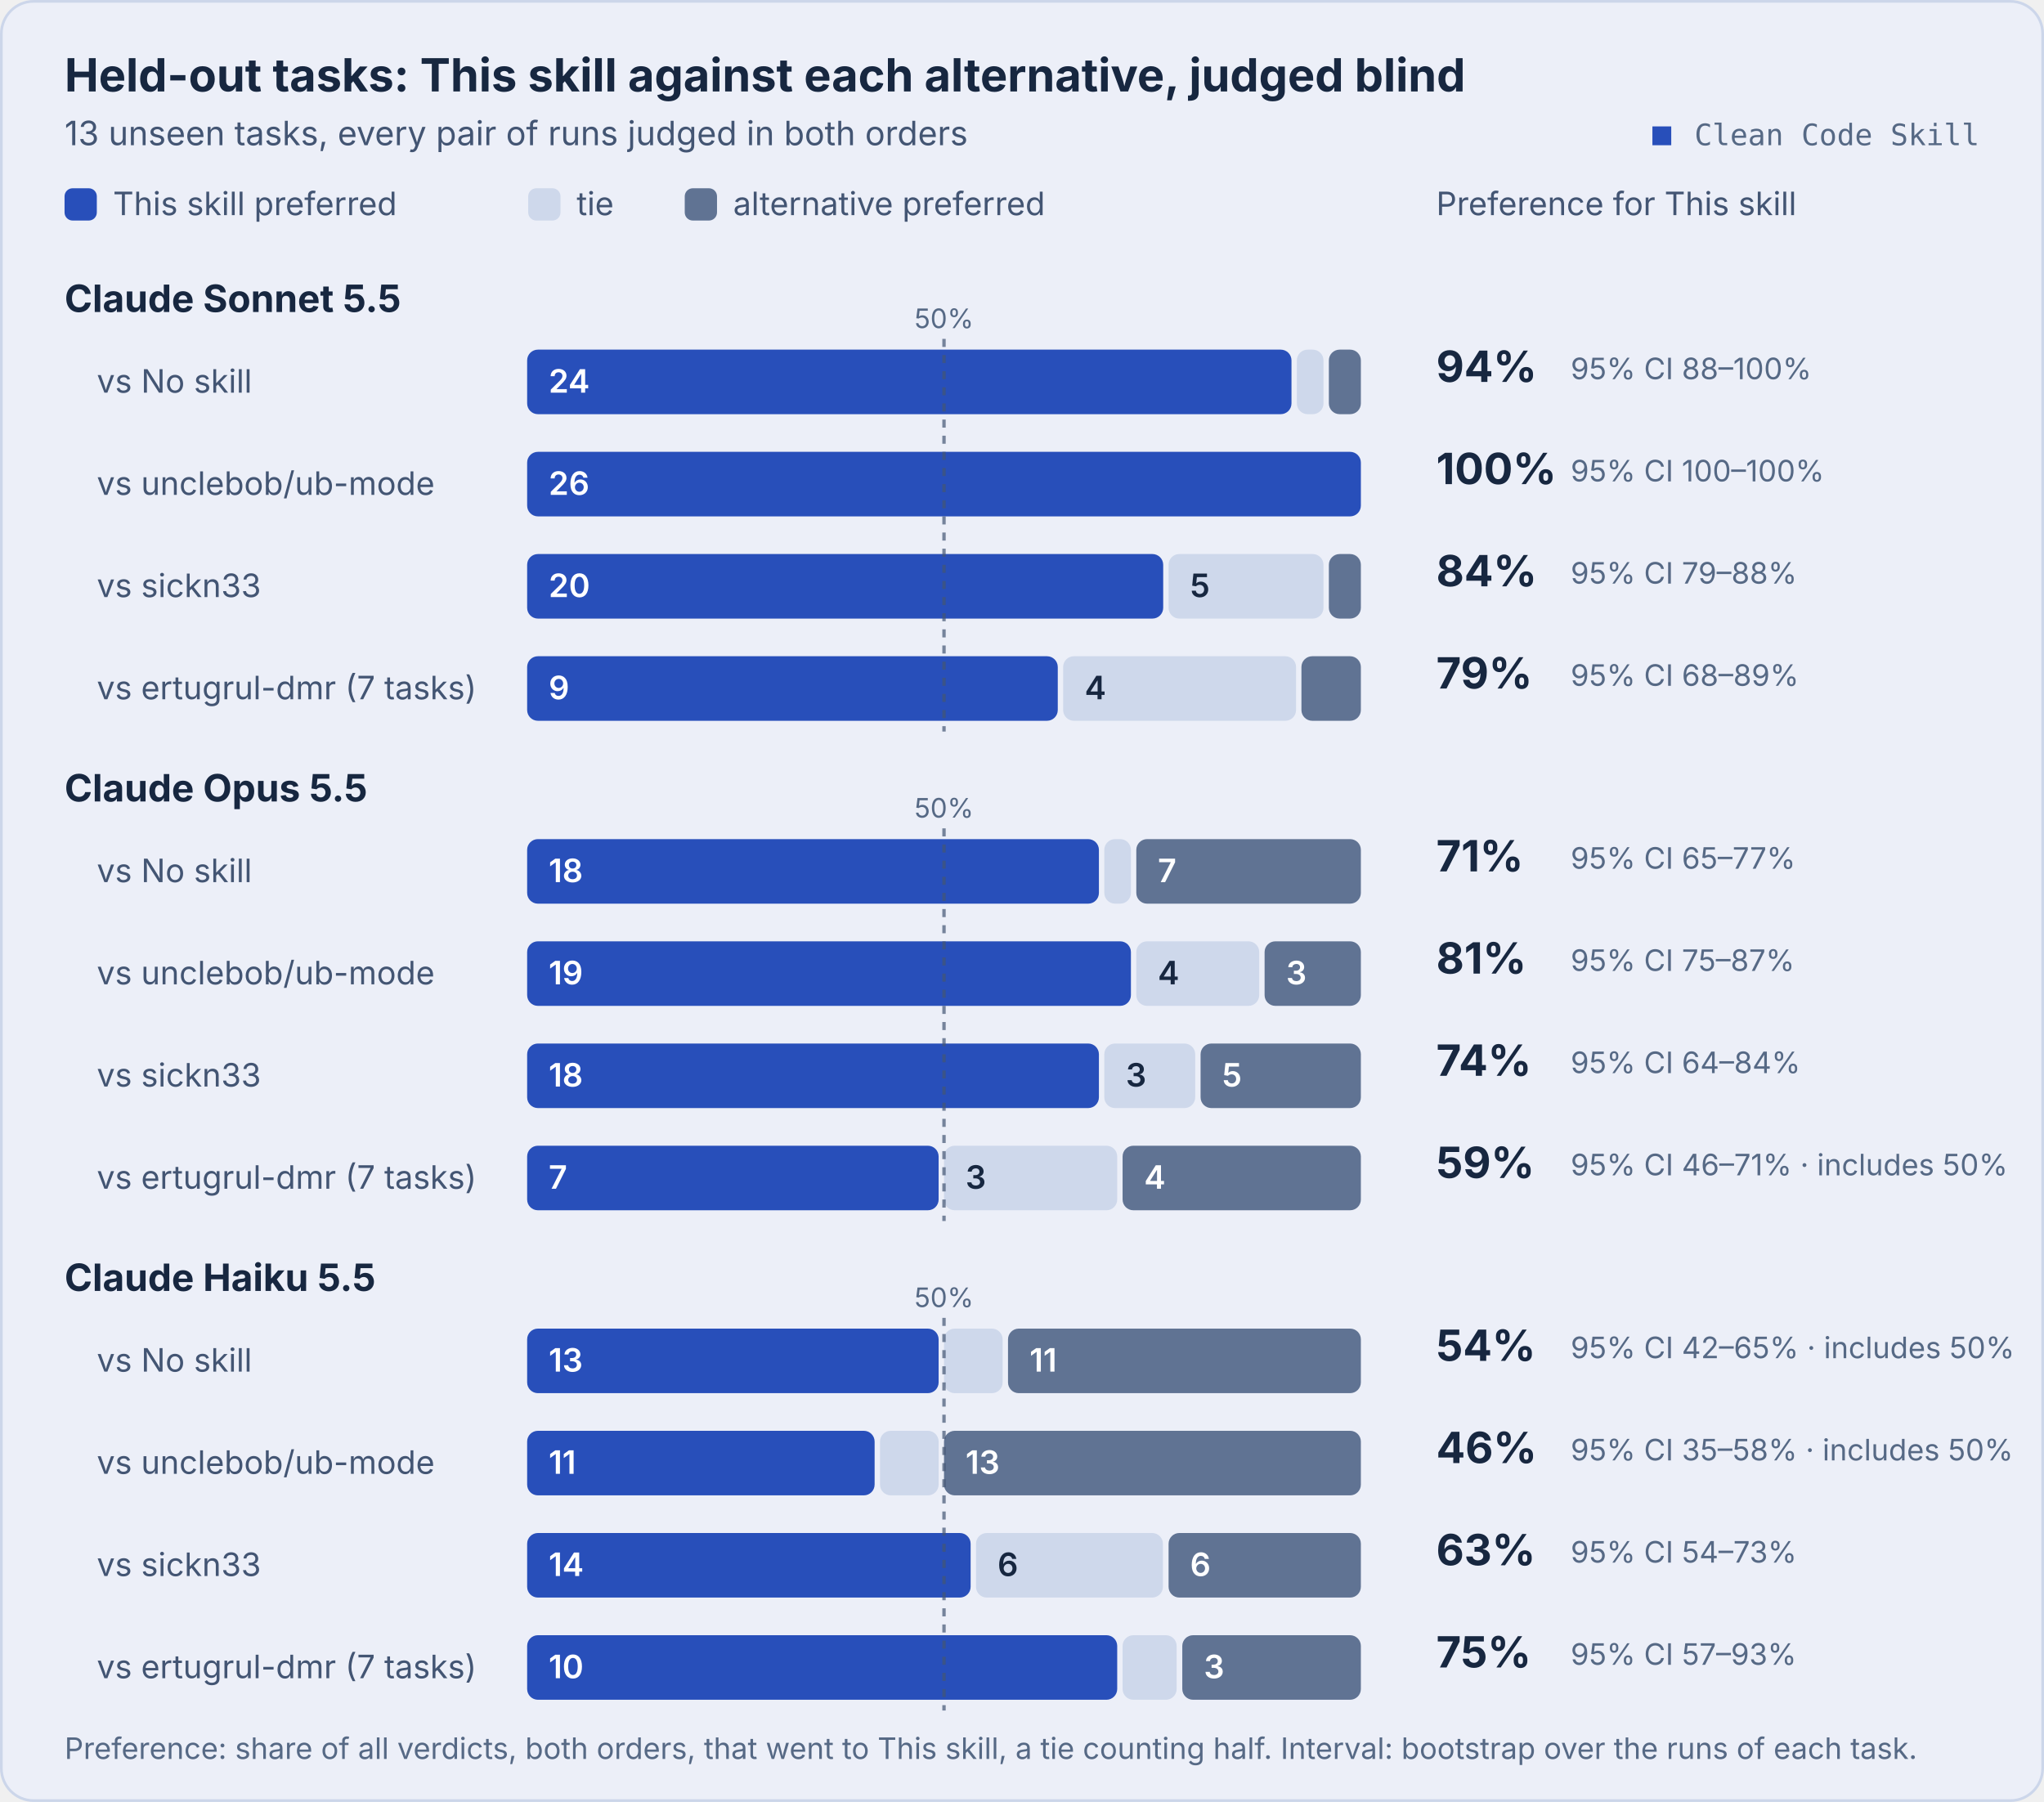
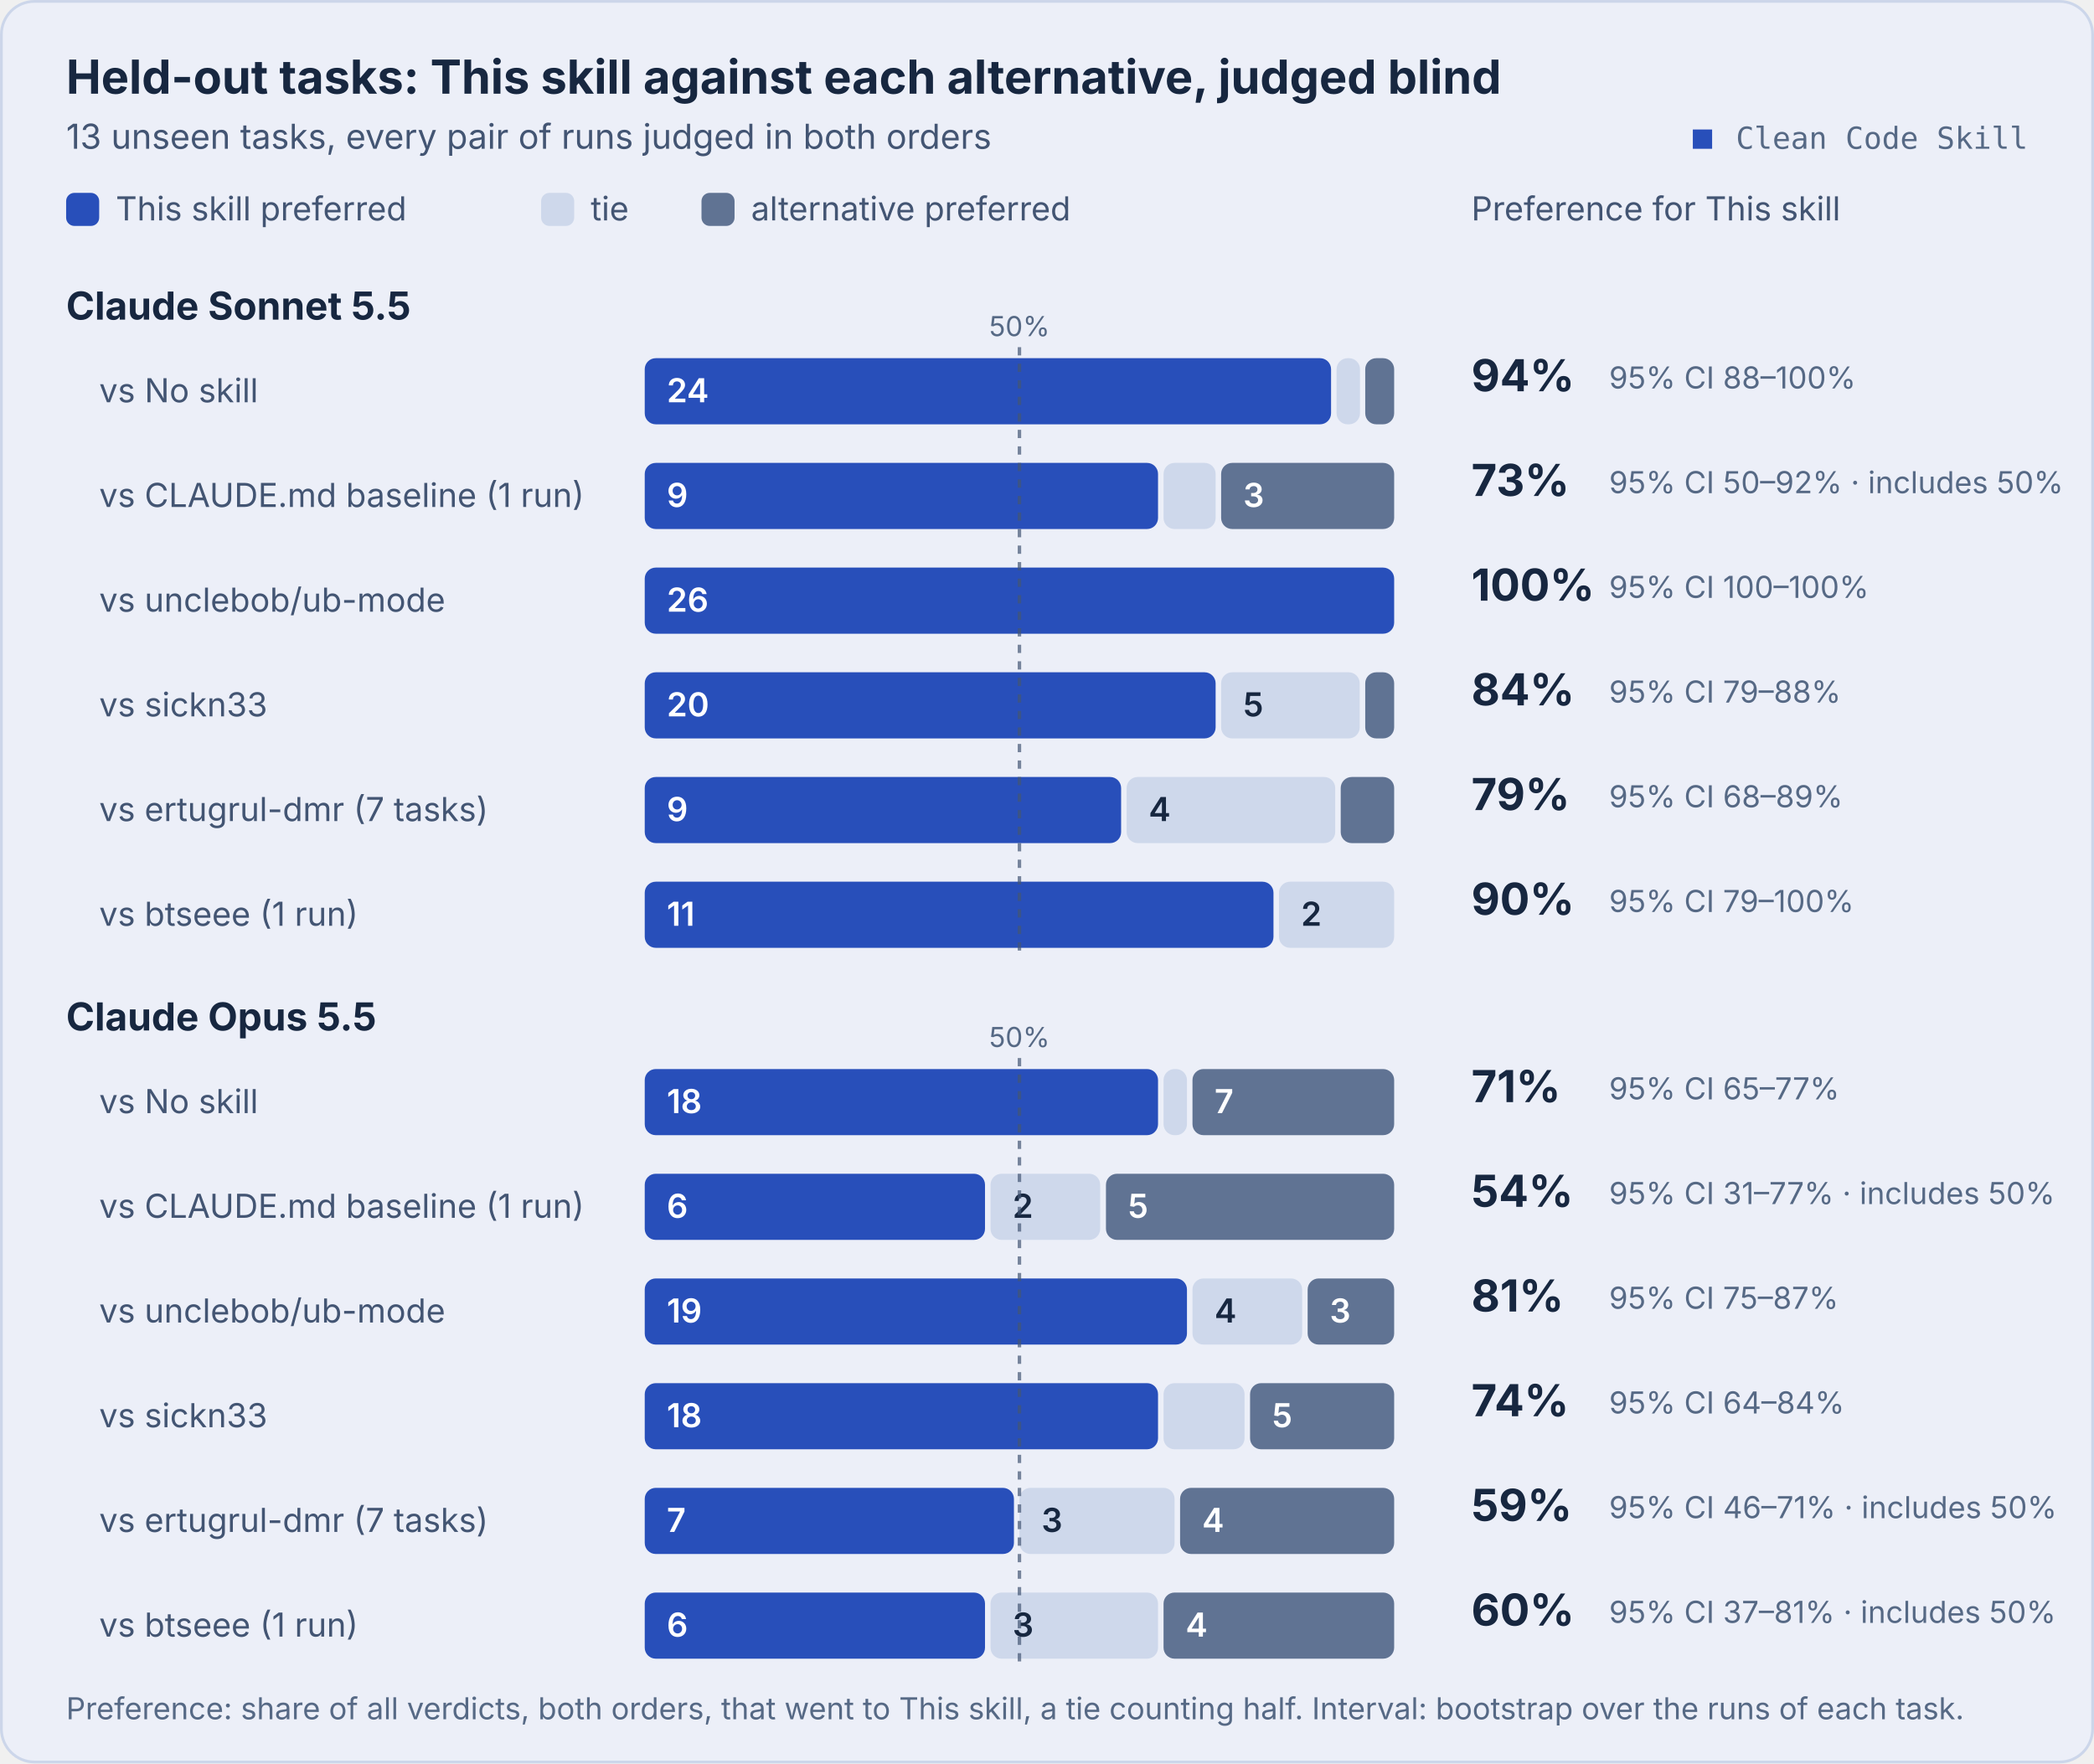
- <svg xmlns="http://www.w3.org/2000/svg" width="760" height="670" viewBox="0 0 760 670" role="img" aria-labelledby="t">
+ <svg xmlns="http://www.w3.org/2000/svg" width="760" height="640" viewBox="0 0 760 640" role="img" aria-labelledby="t">
  <style>text{font-family:Inter, ui-sans-serif, system-ui, -apple-system, 'Segoe UI', Roboto, sans-serif} .mono{font-family:'Cascadia Code', 'JetBrains Mono', 'SF Mono', Consolas, monospace} .bg{fill:#eceff8} .frame{stroke:#ccd6ea} .ink{fill:#172740} .ink2{fill:#435573} .muted{fill:#566985} .grid{stroke:#ccd6ea} .bar{fill:#ced8eb} .accent{fill:#284fba} .axis{stroke:#adbbd5} .ref{stroke:#435573} .bar-strong{fill:#607393} .on-accent{fill:#ffffff} .on-bar{fill:#172740} .on-bar-strong{fill:#ffffff} .seq-0{fill:#e1e8fb} .on-seq-0{fill:#172740} .seq-1{fill:#c3d2f5} .on-seq-1{fill:#172740} .seq-2{fill:#a0b9eb} .on-seq-2{fill:#172740} .seq-3{fill:#7b9adf} .on-seq-3{fill:#172740} .seq-4{fill:#4b6fc8} .on-seq-4{fill:#ffffff} .seq-5{fill:#284fba} .on-seq-5{fill:#ffffff} @media (prefers-color-scheme: dark){.bg{fill:#172740} .frame{stroke:#2c4260} .ink{fill:#f3f6fc} .ink2{fill:#cbd5e7} .muted{fill:#aabad5} .grid{stroke:#2c4260} .bar{fill:#354d71} .accent{fill:#8fabff} .axis{stroke:#4b6386} .ref{stroke:#cbd5e7} .bar-strong{fill:#536c90} .on-accent{fill:#172740} .on-bar{fill:#f3f6fc} .on-bar-strong{fill:#ffffff} .seq-0{fill:#22395b} .on-seq-0{fill:#f3f6fc} .seq-1{fill:#2b4674} .on-seq-1{fill:#f3f6fc} .seq-2{fill:#385a95} .on-seq-2{fill:#f3f6fc} .seq-3{fill:#4269a9} .on-seq-3{fill:#f3f6fc} .seq-4{fill:#8fabff} .on-seq-4{fill:#172740} .seq-5{fill:#b4c9ff} .on-seq-5{fill:#172740}}</style>
-   <rect class="bg frame" x="0.5" y="0.5" width="759" height="669" rx="12" stroke-width="1" />
+   <rect class="bg frame" x="0.5" y="0.5" width="759" height="639" rx="12" stroke-width="1" />
  <text class="ink" x="24" y="34" font-size="17" font-weight="700">Held-out tasks: This skill against each alternative, judged blind</text>
  <text class="ink2" x="24" y="54" font-size="12.5">13 unseen tasks, every pair of runs judged in both orders</text>
  <rect class="accent" x="614.4" y="47" width="7" height="7" />
  <text class="muted mono" x="736" y="54" font-size="11" text-anchor="end">Clean Code Skill</text>
  <rect class="accent" x="24.0" y="70" width="12" height="12" rx="3" />
  <text class="ink2" x="42.0" y="80.0" font-size="12">This skill preferred</text>
  <rect class="bar" x="196.4" y="70" width="12" height="12" rx="3" />
  <text class="ink2" x="214.4" y="80.0" font-size="12">tie</text>
  <rect class="bar-strong" x="254.6" y="70" width="12" height="12" rx="3" />
  <text class="ink2" x="272.6" y="80.0" font-size="12">alternative preferred</text>
  <text class="ink2" x="534.0" y="80.0" font-size="12">Preference for This skill</text>
  <text class="ink" x="24.0" y="116.0" font-size="14" font-weight="700">Claude Sonnet 5.5</text>
-   <text class="muted" x="351.0" y="122.0" font-size="10" text-anchor="middle">50%</text>
+   <text class="muted" x="370.0" y="122.0" font-size="10" text-anchor="middle">50%</text>
  <text class="ink2" x="36.0" y="146.0" font-size="12">vs No skill</text>
  <g>
-     <rect class="accent" x="196.0" y="130" width="284.2" height="24" rx="4" />
-     <text class="on-accent" x="204.0" y="146.0" font-size="12" font-weight="600">24</text>
+     <rect class="accent" x="234.0" y="130" width="249.1" height="24" rx="4" />
+     <text class="on-accent" x="242.0" y="146.0" font-size="12" font-weight="600">24</text>
  </g>
  <g>
-     <rect class="bar" x="482.2" y="130" width="9.9" height="24" rx="4" />
+     <rect class="bar" x="485.1" y="130" width="8.5" height="24" rx="4" />
  </g>
  <g>
-     <rect class="bar-strong" x="494.1" y="130" width="11.9" height="24" rx="4" />
+     <rect class="bar-strong" x="495.5" y="130" width="10.5" height="24" rx="4" />
  </g>
  <text class="ink" x="534.0" y="142.0" font-size="16" font-weight="700">94%</text>
  <text class="muted" x="584.0" y="141.0" font-size="11">95% CI 88–100%</text>
-   <text class="ink2" x="36.0" y="184.0" font-size="12">vs unclebob/ub-mode</text>
+   <text class="ink2" x="36.0" y="184.0" font-size="12">vs CLAUDE.md baseline (1 run)</text>
  <g>
-     <rect class="accent" x="196.0" y="168" width="310.0" height="24" rx="4" />
-     <text class="on-accent" x="204.0" y="184.0" font-size="12" font-weight="600">26</text>
-   </g>
-   <text class="ink" x="534.0" y="180.0" font-size="16" font-weight="700">100%</text>
-   <text class="muted" x="584.0" y="179.0" font-size="11">95% CI 100–100%</text>
-   <text class="ink2" x="36.0" y="222.0" font-size="12">vs sickn33</text>
-   <g>
-     <rect class="accent" x="196.0" y="206" width="236.5" height="24" rx="4" />
-     <text class="on-accent" x="204.0" y="222.0" font-size="12" font-weight="600">20</text>
+     <rect class="accent" x="234.0" y="168" width="186.3" height="24" rx="4" />
+     <text class="on-accent" x="242.0" y="184.0" font-size="12" font-weight="600">9</text>
  </g>
  <g>
-     <rect class="bar" x="434.5" y="206" width="57.6" height="24" rx="4" />
-     <text class="on-bar" x="442.5" y="222.0" font-size="12" font-weight="600">5</text>
+     <rect class="bar" x="422.3" y="168" width="18.9" height="24" rx="4" />
  </g>
  <g>
-     <rect class="bar-strong" x="494.1" y="206" width="11.9" height="24" rx="4" />
+     <rect class="bar-strong" x="443.2" y="168" width="62.8" height="24" rx="4" />
+     <text class="on-bar-strong" x="451.2" y="184.0" font-size="12" font-weight="600">3</text>
  </g>
-   <text class="ink" x="534.0" y="218.0" font-size="16" font-weight="700">84%</text>
-   <text class="muted" x="584.0" y="217.0" font-size="11">95% CI 79–88%</text>
-   <text class="ink2" x="36.0" y="260.0" font-size="12">vs ertugrul-dmr (7 tasks)</text>
+   <text class="ink" x="534.0" y="180.0" font-size="16" font-weight="700">73%</text>
+   <text class="muted" x="584.0" y="179.0" font-size="11">95% CI 50–92% · includes 50%</text>
+   <text class="ink2" x="36.0" y="222.0" font-size="12">vs unclebob/ub-mode</text>
  <g>
-     <rect class="accent" x="196.0" y="244" width="197.3" height="24" rx="4" />
-     <text class="on-accent" x="204.0" y="260.0" font-size="12" font-weight="600">9</text>
+     <rect class="accent" x="234.0" y="206" width="272.0" height="24" rx="4" />
+     <text class="on-accent" x="242.0" y="222.0" font-size="12" font-weight="600">26</text>
+   </g>
+   <text class="ink" x="534.0" y="218.0" font-size="16" font-weight="700">100%</text>
+   <text class="muted" x="584.0" y="217.0" font-size="11">95% CI 100–100%</text>
+   <text class="ink2" x="36.0" y="260.0" font-size="12">vs sickn33</text>
+   <g>
+     <rect class="accent" x="234.0" y="244" width="207.2" height="24" rx="4" />
+     <text class="on-accent" x="242.0" y="260.0" font-size="12" font-weight="600">20</text>
  </g>
  <g>
-     <rect class="bar" x="395.3" y="244" width="86.6" height="24" rx="4" />
-     <text class="on-bar" x="403.3" y="260.0" font-size="12" font-weight="600">4</text>
+     <rect class="bar" x="443.2" y="244" width="50.3" height="24" rx="4" />
+     <text class="on-bar" x="451.2" y="260.0" font-size="12" font-weight="600">5</text>
  </g>
  <g>
-     <rect class="bar-strong" x="483.9" y="244" width="22.1" height="24" rx="4" />
+     <rect class="bar-strong" x="495.5" y="244" width="10.5" height="24" rx="4" />
  </g>
-   <text class="ink" x="534.0" y="256.0" font-size="16" font-weight="700">79%</text>
-   <text class="muted" x="584.0" y="255.0" font-size="11">95% CI 68–89%</text>
-   <line class="ref" x1="351.0" y1="126" x2="351.0" y2="272" stroke-width="1.25" stroke-dasharray="3 3" opacity="0.7" />
-   <text class="ink" x="24.0" y="298.0" font-size="14" font-weight="700">Claude Opus 5.5</text>
-   <text class="muted" x="351.0" y="304.0" font-size="10" text-anchor="middle">50%</text>
-   <text class="ink2" x="36.0" y="328.0" font-size="12">vs No skill</text>
+   <text class="ink" x="534.0" y="256.0" font-size="16" font-weight="700">84%</text>
+   <text class="muted" x="584.0" y="255.0" font-size="11">95% CI 79–88%</text>
+   <text class="ink2" x="36.0" y="298.0" font-size="12">vs ertugrul-dmr (7 tasks)</text>
  <g>
-     <rect class="accent" x="196.0" y="312" width="212.6" height="24" rx="4" />
-     <text class="on-accent" x="204.0" y="328.0" font-size="12" font-weight="600">18</text>
+     <rect class="accent" x="234.0" y="282" width="172.9" height="24" rx="4" />
+     <text class="on-accent" x="242.0" y="298.0" font-size="12" font-weight="600">9</text>
  </g>
  <g>
-     <rect class="bar" x="410.6" y="312" width="9.9" height="24" rx="4" />
+     <rect class="bar" x="408.9" y="282" width="75.7" height="24" rx="4" />
+     <text class="on-bar" x="416.9" y="298.0" font-size="12" font-weight="600">4</text>
  </g>
  <g>
-     <rect class="bar-strong" x="422.5" y="312" width="83.5" height="24" rx="4" />
-     <text class="on-bar-strong" x="430.5" y="328.0" font-size="12" font-weight="600">7</text>
+     <rect class="bar-strong" x="486.6" y="282" width="19.4" height="24" rx="4" />
  </g>
-   <text class="ink" x="534.0" y="324.0" font-size="16" font-weight="700">71%</text>
-   <text class="muted" x="584.0" y="323.0" font-size="11">95% CI 65–77%</text>
-   <text class="ink2" x="36.0" y="366.0" font-size="12">vs unclebob/ub-mode</text>
+   <text class="ink" x="534.0" y="294.0" font-size="16" font-weight="700">79%</text>
+   <text class="muted" x="584.0" y="293.0" font-size="11">95% CI 68–89%</text>
+   <text class="ink2" x="36.0" y="336.0" font-size="12">vs btseee (1 run)</text>
  <g>
-     <rect class="accent" x="196.0" y="350" width="224.5" height="24" rx="4" />
-     <text class="on-accent" x="204.0" y="366.0" font-size="12" font-weight="600">19</text>
+     <rect class="accent" x="234.0" y="320" width="228.2" height="24" rx="4" />
+     <text class="on-accent" x="242.0" y="336.0" font-size="12" font-weight="600">11</text>
  </g>
  <g>
-     <rect class="bar" x="422.5" y="350" width="45.7" height="24" rx="4" />
-     <text class="on-bar" x="430.5" y="366.0" font-size="12" font-weight="600">4</text>
+     <rect class="bar" x="464.2" y="320" width="41.8" height="24" rx="4" />
+     <text class="on-bar" x="472.2" y="336.0" font-size="12" font-weight="600">2</text>
+   </g>
+   <text class="ink" x="534.0" y="332.0" font-size="16" font-weight="700">90%</text>
+   <text class="muted" x="584.0" y="331.0" font-size="11">95% CI 79–100%</text>
+   <line class="ref" x1="370.0" y1="126" x2="370.0" y2="348" stroke-width="1.25" stroke-dasharray="3 3" opacity="0.7" />
+   <text class="ink" x="24.0" y="374.0" font-size="14" font-weight="700">Claude Opus 5.5</text>
+   <text class="muted" x="370.0" y="380.0" font-size="10" text-anchor="middle">50%</text>
+   <text class="ink2" x="36.0" y="404.0" font-size="12">vs No skill</text>
+   <g>
+     <rect class="accent" x="234.0" y="388" width="186.3" height="24" rx="4" />
+     <text class="on-accent" x="242.0" y="404.0" font-size="12" font-weight="600">18</text>
  </g>
  <g>
-     <rect class="bar-strong" x="470.2" y="350" width="35.8" height="24" rx="4" />
-     <text class="on-bar-strong" x="478.2" y="366.0" font-size="12" font-weight="600">3</text>
-   </g>
-   <text class="ink" x="534.0" y="362.0" font-size="16" font-weight="700">81%</text>
-   <text class="muted" x="584.0" y="361.0" font-size="11">95% CI 75–87%</text>
-   <text class="ink2" x="36.0" y="404.0" font-size="12">vs sickn33</text>
-   <g>
-     <rect class="accent" x="196.0" y="388" width="212.6" height="24" rx="4" />
-     <text class="on-accent" x="204.0" y="404.0" font-size="12" font-weight="600">18</text>
+     <rect class="bar" x="422.3" y="388" width="8.5" height="24" rx="4" />
  </g>
  <g>
-     <rect class="bar" x="410.6" y="388" width="33.8" height="24" rx="4" />
-     <text class="on-bar" x="418.6" y="404.0" font-size="12" font-weight="600">3</text>
+     <rect class="bar-strong" x="432.8" y="388" width="73.2" height="24" rx="4" />
+     <text class="on-bar-strong" x="440.8" y="404.0" font-size="12" font-weight="600">7</text>
+   </g>
+   <text class="ink" x="534.0" y="400.0" font-size="16" font-weight="700">71%</text>
+   <text class="muted" x="584.0" y="399.0" font-size="11">95% CI 65–77%</text>
+   <text class="ink2" x="36.0" y="442.0" font-size="12">vs CLAUDE.md baseline (1 run)</text>
+   <g>
+     <rect class="accent" x="234.0" y="426" width="123.5" height="24" rx="4" />
+     <text class="on-accent" x="242.0" y="442.0" font-size="12" font-weight="600">6</text>
  </g>
  <g>
-     <rect class="bar-strong" x="446.4" y="388" width="59.6" height="24" rx="4" />
-     <text class="on-bar-strong" x="454.4" y="404.0" font-size="12" font-weight="600">5</text>
-   </g>
-   <text class="ink" x="534.0" y="400.0" font-size="16" font-weight="700">74%</text>
-   <text class="muted" x="584.0" y="399.0" font-size="11">95% CI 64–84%</text>
-   <text class="ink2" x="36.0" y="442.0" font-size="12">vs ertugrul-dmr (7 tasks)</text>
-   <g>
-     <rect class="accent" x="196.0" y="426" width="153.0" height="24" rx="4" />
-     <text class="on-accent" x="204.0" y="442.0" font-size="12" font-weight="600">7</text>
+     <rect class="bar" x="359.5" y="426" width="39.8" height="24" rx="4" />
+     <text class="on-bar" x="367.5" y="442.0" font-size="12" font-weight="600">2</text>
  </g>
  <g>
-     <rect class="bar" x="351.0" y="426" width="64.4" height="24" rx="4" />
-     <text class="on-bar" x="359.0" y="442.0" font-size="12" font-weight="600">3</text>
+     <rect class="bar-strong" x="401.4" y="426" width="104.6" height="24" rx="4" />
+     <text class="on-bar-strong" x="409.4" y="442.0" font-size="12" font-weight="600">5</text>
+   </g>
+   <text class="ink" x="534.0" y="438.0" font-size="16" font-weight="700">54%</text>
+   <text class="muted" x="584.0" y="437.0" font-size="11">95% CI 31–77% · includes 50%</text>
+   <text class="ink2" x="36.0" y="480.0" font-size="12">vs unclebob/ub-mode</text>
+   <g>
+     <rect class="accent" x="234.0" y="464" width="196.8" height="24" rx="4" />
+     <text class="on-accent" x="242.0" y="480.0" font-size="12" font-weight="600">19</text>
  </g>
  <g>
-     <rect class="bar-strong" x="417.4" y="426" width="88.6" height="24" rx="4" />
-     <text class="on-bar-strong" x="425.4" y="442.0" font-size="12" font-weight="600">4</text>
-   </g>
-   <text class="ink" x="534.0" y="438.0" font-size="16" font-weight="700">59%</text>
-   <text class="muted" x="584.0" y="437.0" font-size="11">95% CI 46–71% · includes 50%</text>
-   <line class="ref" x1="351.0" y1="308" x2="351.0" y2="454" stroke-width="1.25" stroke-dasharray="3 3" opacity="0.7" />
-   <text class="ink" x="24.0" y="480.0" font-size="14" font-weight="700">Claude Haiku 5.5</text>
-   <text class="muted" x="351.0" y="486.0" font-size="10" text-anchor="middle">50%</text>
-   <text class="ink2" x="36.0" y="510.0" font-size="12">vs No skill</text>
-   <g>
-     <rect class="accent" x="196.0" y="494" width="153.0" height="24" rx="4" />
-     <text class="on-accent" x="204.0" y="510.0" font-size="12" font-weight="600">13</text>
+     <rect class="bar" x="432.8" y="464" width="39.8" height="24" rx="4" />
+     <text class="on-bar" x="440.8" y="480.0" font-size="12" font-weight="600">4</text>
  </g>
  <g>
-     <rect class="bar" x="351.0" y="494" width="21.8" height="24" rx="4" />
+     <rect class="bar-strong" x="474.6" y="464" width="31.4" height="24" rx="4" />
+     <text class="on-bar-strong" x="482.6" y="480.0" font-size="12" font-weight="600">3</text>
+   </g>
+   <text class="ink" x="534.0" y="476.0" font-size="16" font-weight="700">81%</text>
+   <text class="muted" x="584.0" y="475.0" font-size="11">95% CI 75–87%</text>
+   <text class="ink2" x="36.0" y="518.0" font-size="12">vs sickn33</text>
+   <g>
+     <rect class="accent" x="234.0" y="502" width="186.3" height="24" rx="4" />
+     <text class="on-accent" x="242.0" y="518.0" font-size="12" font-weight="600">18</text>
  </g>
  <g>
-     <rect class="bar-strong" x="374.8" y="494" width="131.2" height="24" rx="4" />
-     <text class="on-bar-strong" x="382.8" y="510.0" font-size="12" font-weight="600">11</text>
-   </g>
-   <text class="ink" x="534.0" y="506.0" font-size="16" font-weight="700">54%</text>
-   <text class="muted" x="584.0" y="505.0" font-size="11">95% CI 42–65% · includes 50%</text>
-   <text class="ink2" x="36.0" y="548.0" font-size="12">vs unclebob/ub-mode</text>
-   <g>
-     <rect class="accent" x="196.0" y="532" width="129.2" height="24" rx="4" />
-     <text class="on-accent" x="204.0" y="548.0" font-size="12" font-weight="600">11</text>
+     <rect class="bar" x="422.3" y="502" width="29.4" height="24" rx="4" />
  </g>
  <g>
-     <rect class="bar" x="327.2" y="532" width="21.8" height="24" rx="4" />
+     <rect class="bar-strong" x="453.7" y="502" width="52.3" height="24" rx="4" />
+     <text class="on-bar-strong" x="461.7" y="518.0" font-size="12" font-weight="600">5</text>
+   </g>
+   <text class="ink" x="534.0" y="514.0" font-size="16" font-weight="700">74%</text>
+   <text class="muted" x="584.0" y="513.0" font-size="11">95% CI 64–84%</text>
+   <text class="ink2" x="36.0" y="556.0" font-size="12">vs ertugrul-dmr (7 tasks)</text>
+   <g>
+     <rect class="accent" x="234.0" y="540" width="134.0" height="24" rx="4" />
+     <text class="on-accent" x="242.0" y="556.0" font-size="12" font-weight="600">7</text>
  </g>
  <g>
-     <rect class="bar-strong" x="351.0" y="532" width="155.0" height="24" rx="4" />
-     <text class="on-bar-strong" x="359.0" y="548.0" font-size="12" font-weight="600">13</text>
-   </g>
-   <text class="ink" x="534.0" y="544.0" font-size="16" font-weight="700">46%</text>
-   <text class="muted" x="584.0" y="543.0" font-size="11">95% CI 35–58% · includes 50%</text>
-   <text class="ink2" x="36.0" y="586.0" font-size="12">vs sickn33</text>
-   <g>
-     <rect class="accent" x="196.0" y="570" width="164.9" height="24" rx="4" />
-     <text class="on-accent" x="204.0" y="586.0" font-size="12" font-weight="600">14</text>
+     <rect class="bar" x="370.0" y="540" width="56.3" height="24" rx="4" />
+     <text class="on-bar" x="378.0" y="556.0" font-size="12" font-weight="600">3</text>
  </g>
  <g>
-     <rect class="bar" x="362.9" y="570" width="69.5" height="24" rx="4" />
-     <text class="on-bar" x="370.9" y="586.0" font-size="12" font-weight="600">6</text>
+     <rect class="bar-strong" x="428.3" y="540" width="77.7" height="24" rx="4" />
+     <text class="on-bar-strong" x="436.3" y="556.0" font-size="12" font-weight="600">4</text>
+   </g>
+   <text class="ink" x="534.0" y="552.0" font-size="16" font-weight="700">59%</text>
+   <text class="muted" x="584.0" y="551.0" font-size="11">95% CI 46–71% · includes 50%</text>
+   <text class="ink2" x="36.0" y="594.0" font-size="12">vs btseee (1 run)</text>
+   <g>
+     <rect class="accent" x="234.0" y="578" width="123.5" height="24" rx="4" />
+     <text class="on-accent" x="242.0" y="594.0" font-size="12" font-weight="600">6</text>
  </g>
  <g>
-     <rect class="bar-strong" x="434.5" y="570" width="71.5" height="24" rx="4" />
-     <text class="on-bar-strong" x="442.5" y="586.0" font-size="12" font-weight="600">6</text>
-   </g>
-   <text class="ink" x="534.0" y="582.0" font-size="16" font-weight="700">63%</text>
-   <text class="muted" x="584.0" y="581.0" font-size="11">95% CI 54–73%</text>
-   <text class="ink2" x="36.0" y="624.0" font-size="12">vs ertugrul-dmr (7 tasks)</text>
-   <g>
-     <rect class="accent" x="196.0" y="608" width="219.4" height="24" rx="4" />
-     <text class="on-accent" x="204.0" y="624.0" font-size="12" font-weight="600">10</text>
+     <rect class="bar" x="359.5" y="578" width="60.8" height="24" rx="4" />
+     <text class="on-bar" x="367.5" y="594.0" font-size="12" font-weight="600">3</text>
  </g>
  <g>
-     <rect class="bar" x="417.4" y="608" width="20.1" height="24" rx="4" />
+     <rect class="bar-strong" x="422.3" y="578" width="83.7" height="24" rx="4" />
+     <text class="on-bar-strong" x="430.3" y="594.0" font-size="12" font-weight="600">4</text>
  </g>
-   <g>
-     <rect class="bar-strong" x="439.6" y="608" width="66.4" height="24" rx="4" />
-     <text class="on-bar-strong" x="447.6" y="624.0" font-size="12" font-weight="600">3</text>
-   </g>
-   <text class="ink" x="534.0" y="620.0" font-size="16" font-weight="700">75%</text>
-   <text class="muted" x="584.0" y="619.0" font-size="11">95% CI 57–93%</text>
-   <line class="ref" x1="351.0" y1="490" x2="351.0" y2="636" stroke-width="1.25" stroke-dasharray="3 3" opacity="0.7" />
-   <text class="muted" x="24.0" y="654.0" font-size="11">Preference: share of all verdicts, both orders, that went to This skill, a tie counting half. Interval: bootstrap over the runs of each task.</text>
+   <text class="ink" x="534.0" y="590.0" font-size="16" font-weight="700">60%</text>
+   <text class="muted" x="584.0" y="589.0" font-size="11">95% CI 37–81% · includes 50%</text>
+   <line class="ref" x1="370.0" y1="384" x2="370.0" y2="606" stroke-width="1.25" stroke-dasharray="3 3" opacity="0.7" />
+   <text class="muted" x="24.0" y="624.0" font-size="11">Preference: share of all verdicts, both orders, that went to This skill, a tie counting half. Interval: bootstrap over the runs of each task.</text>
</svg>
